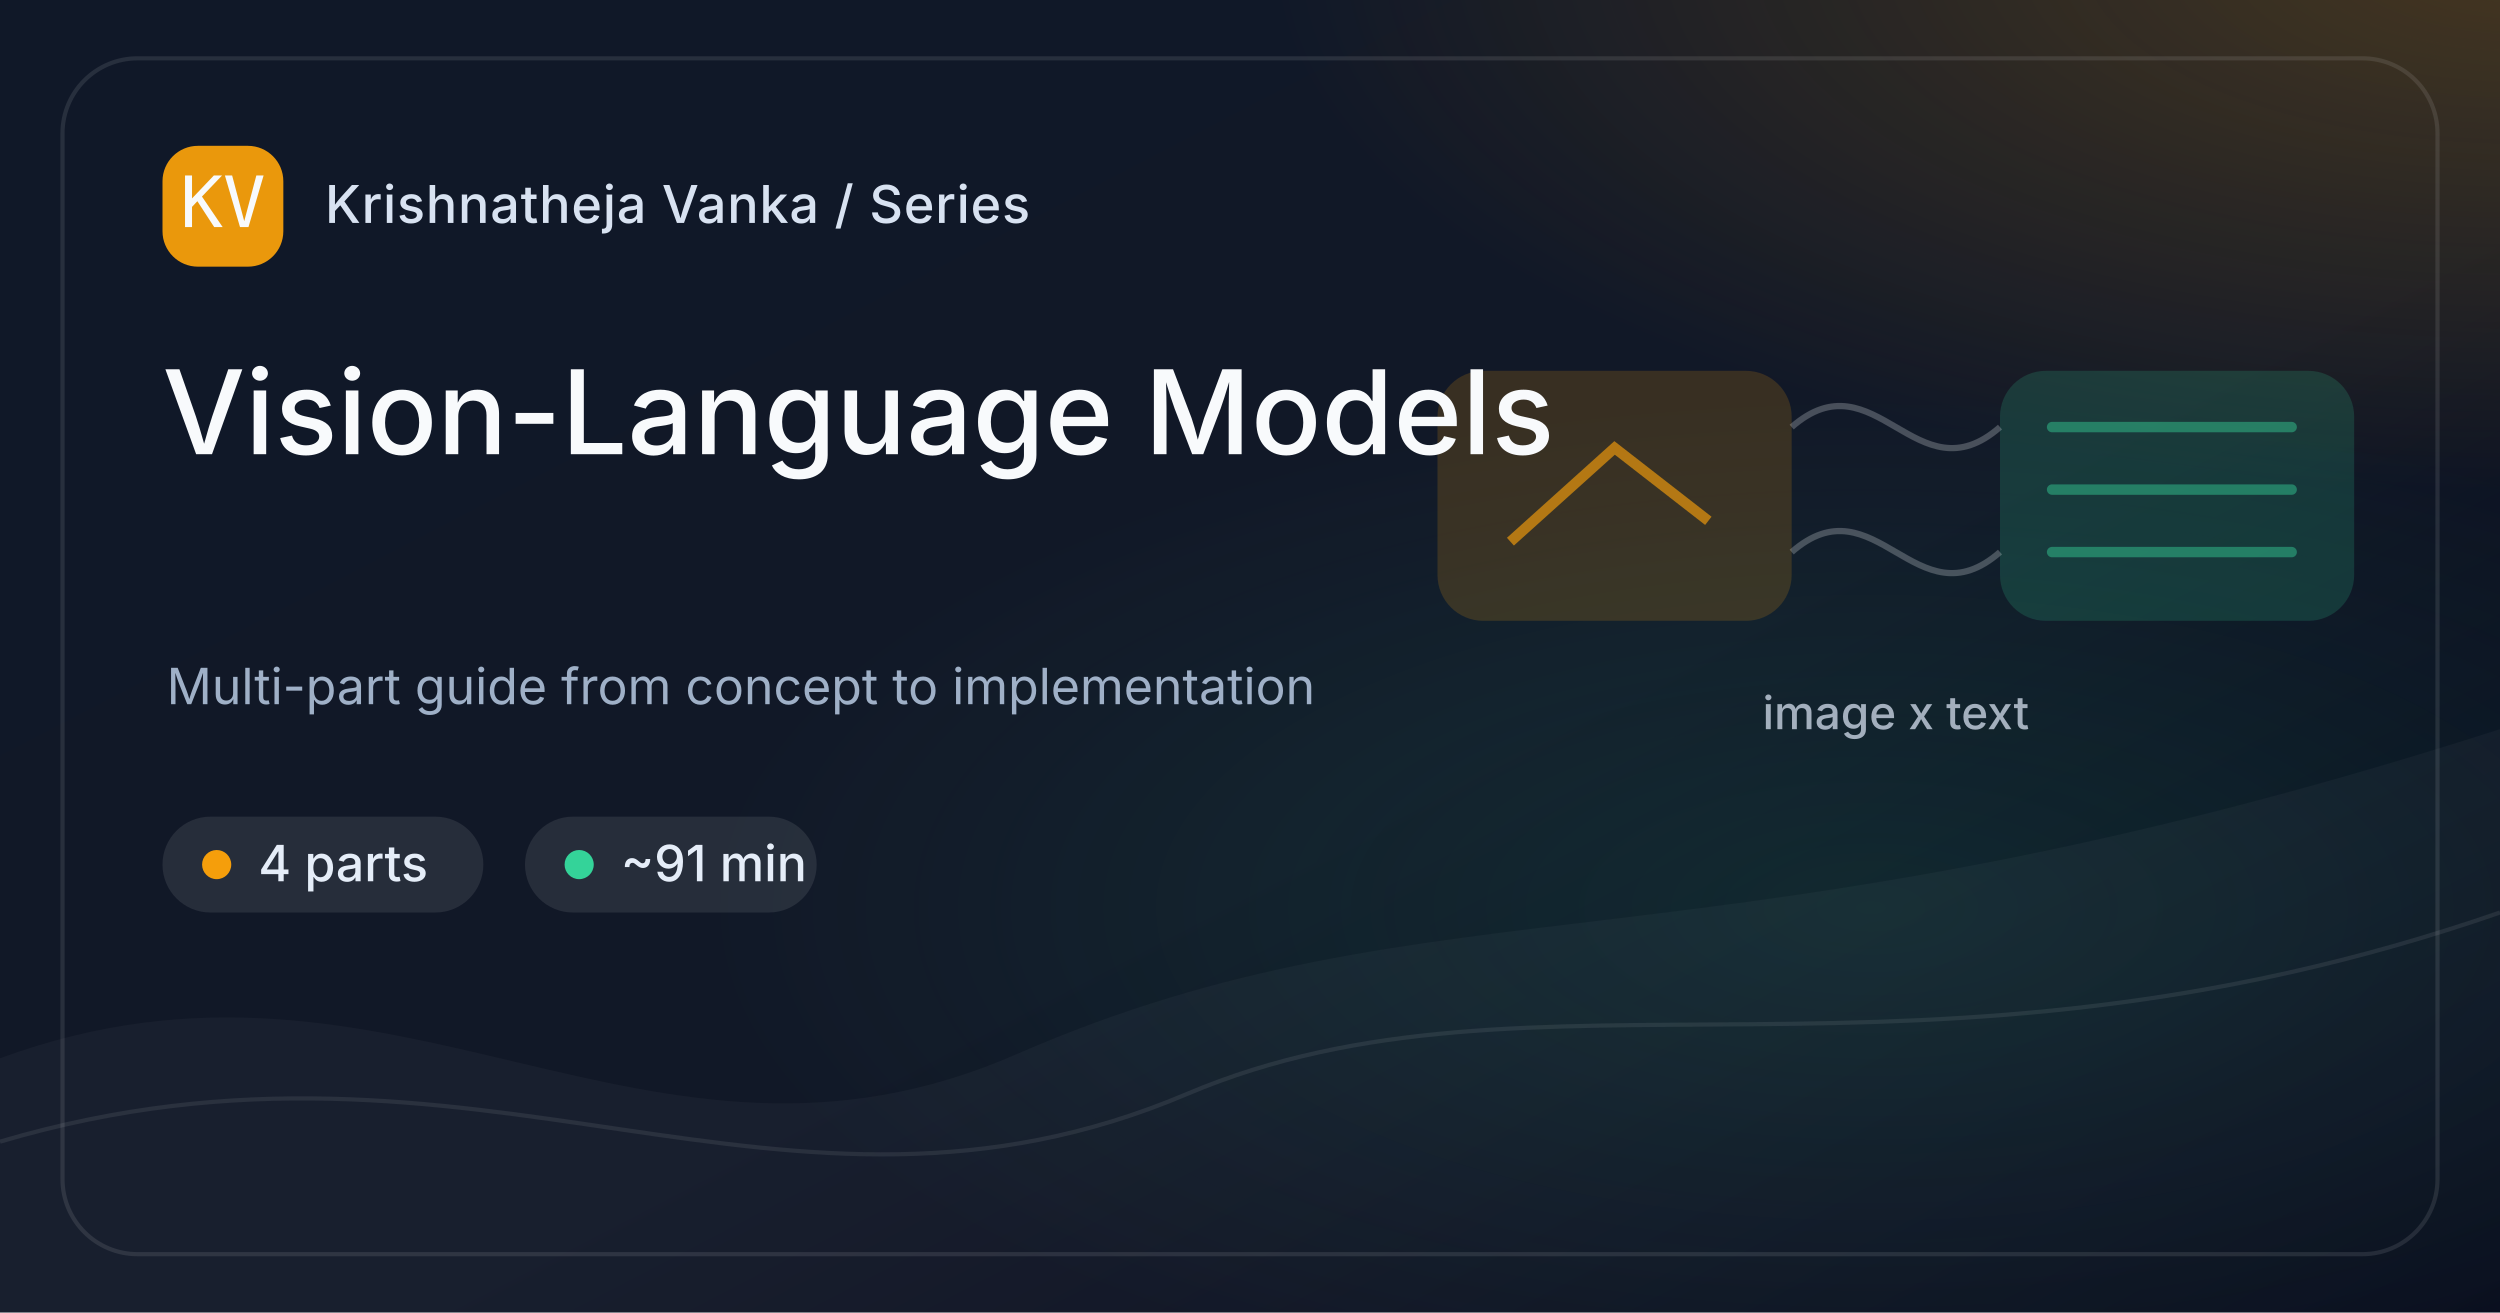
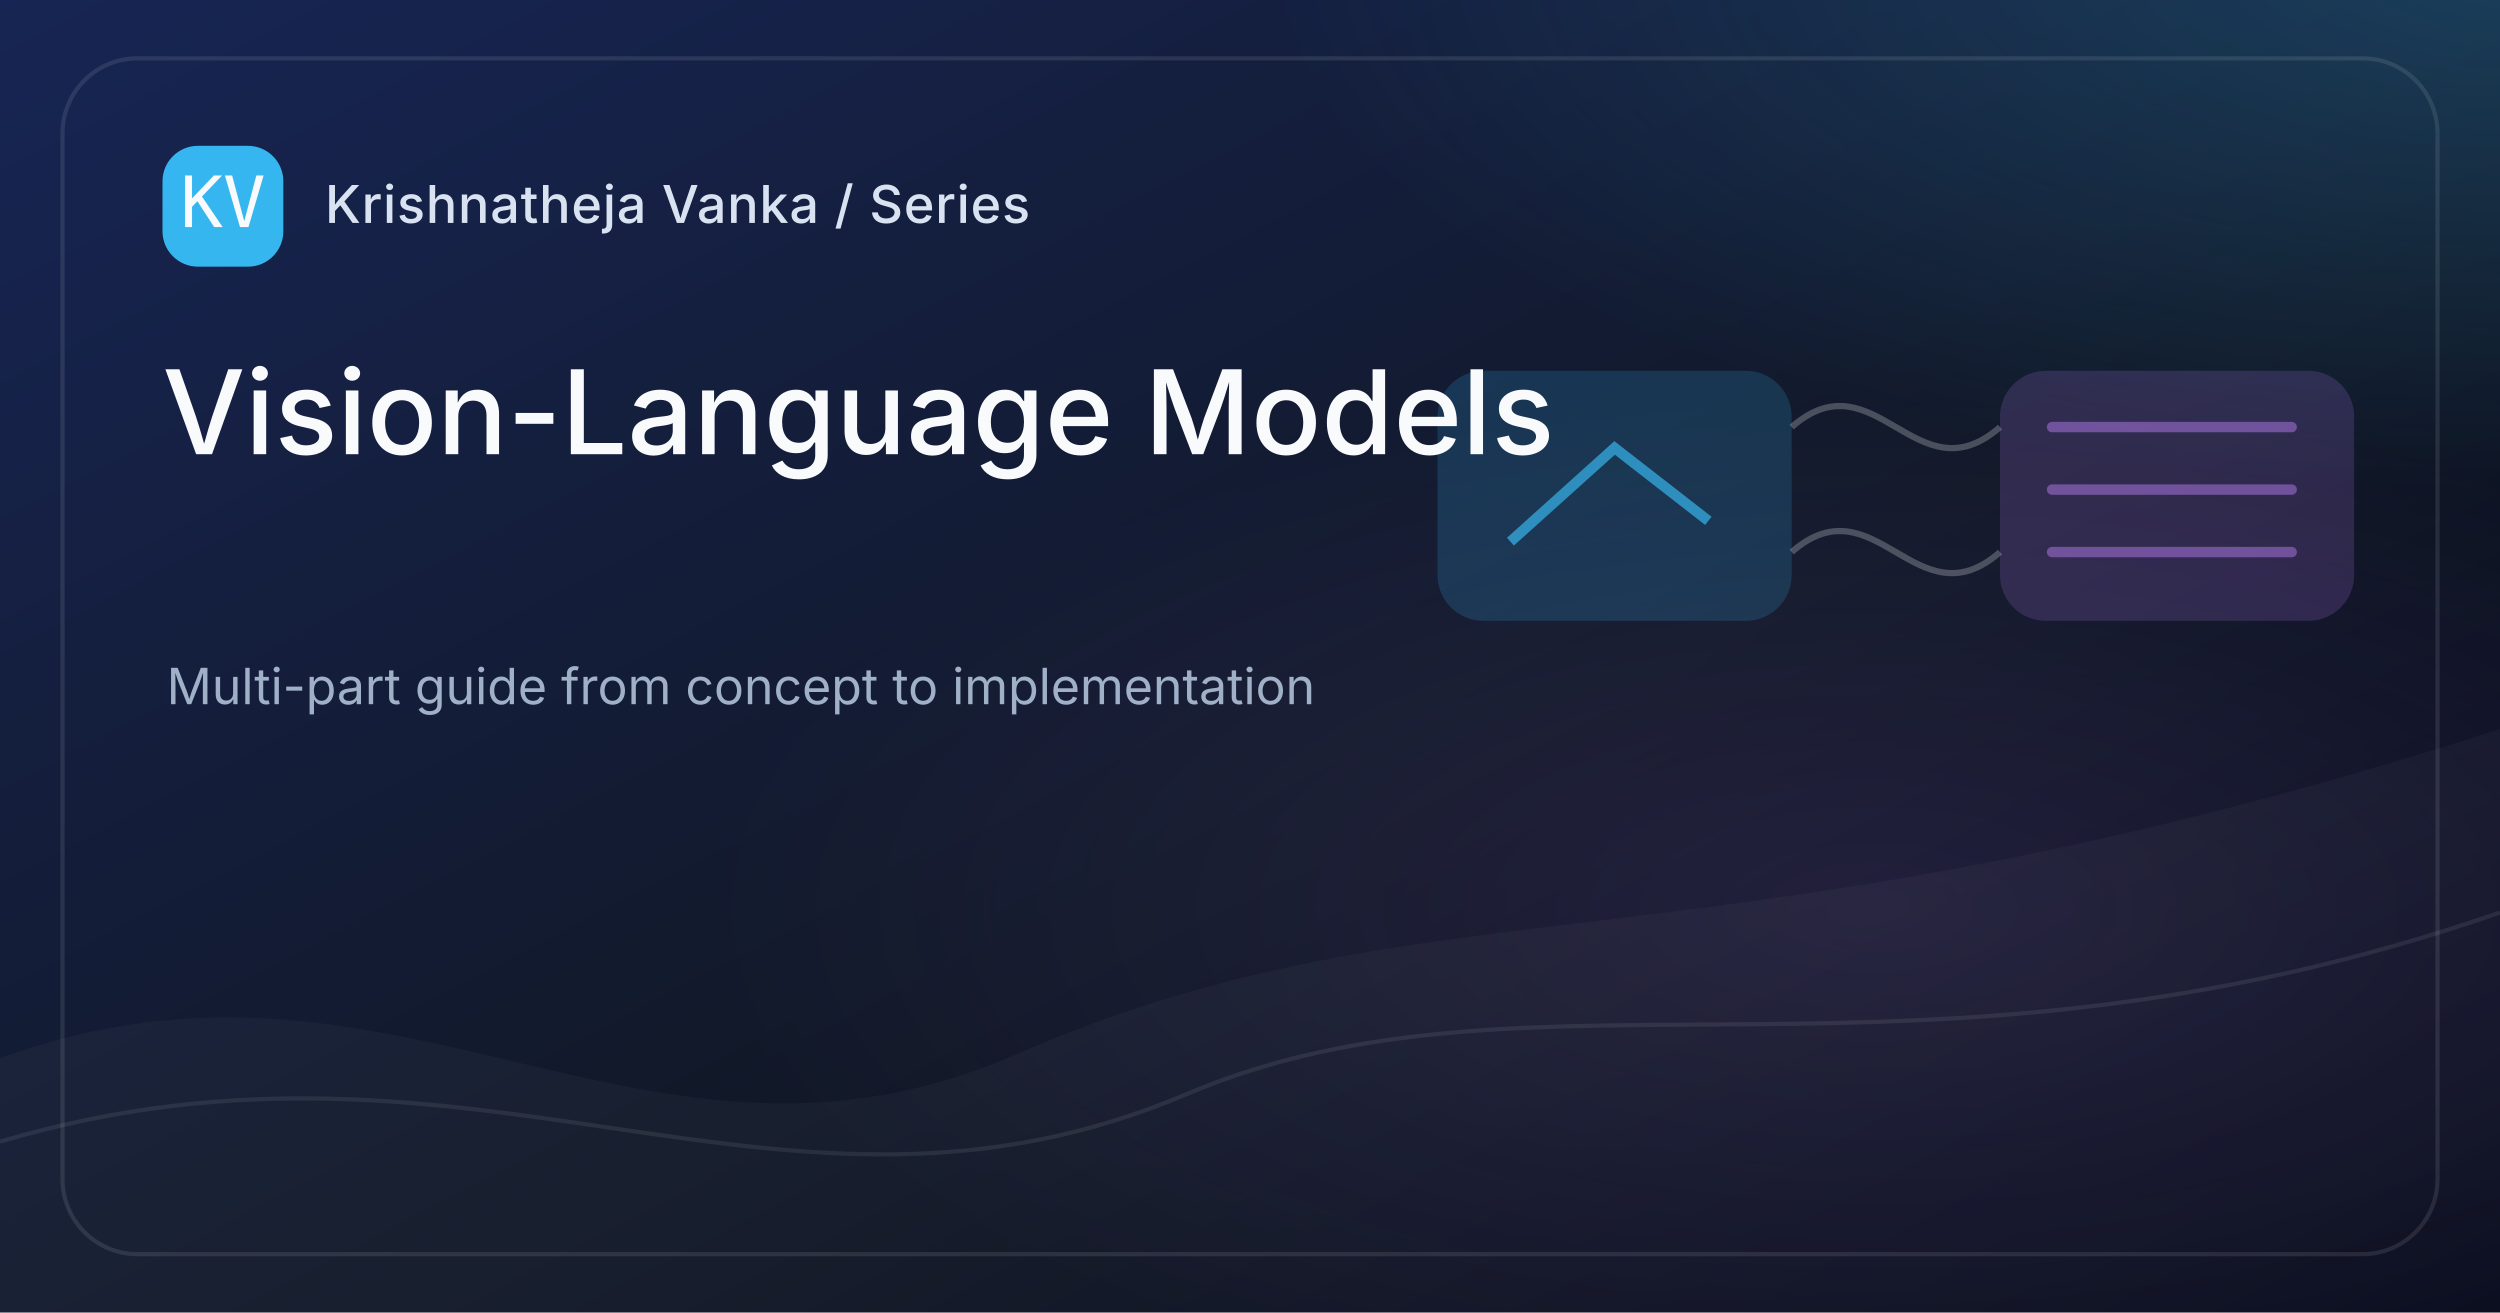
<svg xmlns="http://www.w3.org/2000/svg" width="1200" height="630" viewBox="0 0 1200 630">
  <defs>
    <linearGradient id="bg-vision-language-models" x1="0" y1="0" x2="1" y2="1">
-       <stop offset="0%" stop-color="#101828" />
+       <stop offset="0%" stop-color="#172554" />
      <stop offset="58%" stop-color="#111827" />
      <stop offset="100%" stop-color="#020617" />
    </linearGradient>
    <radialGradient id="glow-a-vision-language-models" cx="50%" cy="50%" r="50%">
-       <stop offset="0%" stop-color="#F59E0B" stop-opacity=".65" />
-       <stop offset="100%" stop-color="#F59E0B" stop-opacity="0" />
+       <stop offset="0%" stop-color="#38BDF8" stop-opacity=".65" />
+       <stop offset="100%" stop-color="#38BDF8" stop-opacity="0" />
    </radialGradient>
    <radialGradient id="glow-b-vision-language-models" cx="50%" cy="50%" r="50%">
-       <stop offset="0%" stop-color="#34D399" stop-opacity=".42" />
-       <stop offset="100%" stop-color="#34D399" stop-opacity="0" />
+       <stop offset="0%" stop-color="#C084FC" stop-opacity=".42" />
+       <stop offset="100%" stop-color="#C084FC" stop-opacity="0" />
    </radialGradient>
    <style>
      .brand { font: 500 25px Inter, ui-sans-serif, system-ui, -apple-system, BlinkMacSystemFont, "Segoe UI", sans-serif; fill: #D8E2F1; letter-spacing: .4px; }
-       .chip { font: 500 24px Inter, ui-sans-serif, system-ui, sans-serif; fill: #E5EDF8; }
      .title { font: 500 56px Inter, ui-sans-serif, system-ui, sans-serif; fill: #F8FAFC; letter-spacing: 0; }
      .caption { font: 400 24px Inter, ui-sans-serif, system-ui, sans-serif; fill: #9FB0C7; }
      .mono { font: 500 34px ui-monospace, SFMono-Regular, Menlo, Consolas, monospace; fill: #F8FAFC; }
-       .mini { font: 500 18px Inter, ui-sans-serif, system-ui, sans-serif; fill: #E5EDF8; }
-       .diagram { font: 500 22px Inter, ui-sans-serif, system-ui, sans-serif; fill: #D8E2F1; opacity: .86; }
-       .code { font: 500 24px ui-monospace, SFMono-Regular, Menlo, Consolas, monospace; fill: #D8E2F1; opacity: .88; }
    </style>
  </defs>
  <rect width="1200" height="630" fill="url(#bg-vision-language-models)" />
  <rect x="0" y="0" width="1200" height="630" fill="url(#glow-a-vision-language-models)" opacity=".35" transform="translate(610 -280) scale(1.0 .82)" />
  <rect x="0" y="0" width="1200" height="630" fill="url(#glow-b-vision-language-models)" opacity=".28" transform="translate(330 190) scale(.95 .78)" />
  <path d="M0 508 C190 438, 310 584, 488 506 C690 418, 820 472, 1200 350 L1200 630 L0 630 Z" fill="#FFFFFF" opacity=".035" />
  <path d="M0 548 C230 480, 375 608, 570 525 C735 455, 920 535, 1200 438" stroke="#FFFFFF" stroke-opacity=".08" stroke-width="2" fill="none" />
  <g opacity=".85">
-     <rect x="690" y="178" width="170" height="120" rx="22" fill="#F59E0B" opacity=".20" />
-     <rect x="960" y="178" width="170" height="120" rx="22" fill="#34D399" opacity=".20" />
-     <path d="M725 260 L775 215 L820 250" stroke="#F59E0B" stroke-width="5" opacity=".8" fill="none" />
-     <path d="M985 205 L1100 205" stroke="#34D399" stroke-width="5" stroke-linecap="round" opacity=".55" fill="none" />
-     <path d="M985 235 L1100 235" stroke="#34D399" stroke-width="5" stroke-linecap="round" opacity=".55" fill="none" />
-     <path d="M985 265 L1100 265" stroke="#34D399" stroke-width="5" stroke-linecap="round" opacity=".55" fill="none" />
+     <rect x="690" y="178" width="170" height="120" rx="22" fill="#38BDF8" opacity=".20" />
+     <rect x="960" y="178" width="170" height="120" rx="22" fill="#C084FC" opacity=".20" />
+     <path d="M725 260 L775 215 L820 250" stroke="#38BDF8" stroke-width="5" opacity=".8" fill="none" />
+     <path d="M985 205 L1100 205" stroke="#C084FC" stroke-width="5" stroke-linecap="round" opacity=".55" fill="none" />
+     <path d="M985 235 L1100 235" stroke="#C084FC" stroke-width="5" stroke-linecap="round" opacity=".55" fill="none" />
+     <path d="M985 265 L1100 265" stroke="#C084FC" stroke-width="5" stroke-linecap="round" opacity=".55" fill="none" />
    <path d="M860 205 C900 170, 920 240, 960 205" stroke="#F8FAFC" stroke-width="3" opacity=".28" fill="none" />
    <path d="M860 265 C900 230, 920 300, 960 265" stroke="#F8FAFC" stroke-width="3" opacity=".28" fill="none" />
-     <text x="910" y="350" text-anchor="middle" class="diagram">image x text</text>
  </g>
  <rect x="30" y="28" width="1140" height="574" rx="36" fill="none" stroke="#FFFFFF" stroke-opacity=".10" stroke-width="2" />
  <g transform="translate(78 70)">
-     <rect width="58" height="58" rx="17" fill="#F59E0B" opacity=".95" />
+     <rect width="58" height="58" rx="17" fill="#38BDF8" opacity=".95" />
    <text x="29" y="39" text-anchor="middle" class="mono">KV</text>
    <text x="78" y="37" class="brand">Krishnatheja Vanka / Series</text>
-   </g>
-   <g transform="translate(78 392)">
-     <rect x="0" y="0" width="154" height="46" rx="23" fill="#FFFFFF" opacity=".09" />
-     <circle cx="26" cy="23" r="7" fill="#F59E0B" />
-     <text x="46" y="31" class="chip">4 parts</text>
-     <rect x="174" y="0" width="140" height="46" rx="23" fill="#FFFFFF" opacity=".09" />
-     <circle cx="200" cy="23" r="7" fill="#34D399" />
-     <text x="220" y="31" class="chip">~91 min</text>
  </g>
  <text x="78" y="218" class="title">Vision-Language Models</text>
  <text x="80" y="338" class="caption">Multi-part guide from concept to implementation</text>
</svg>
